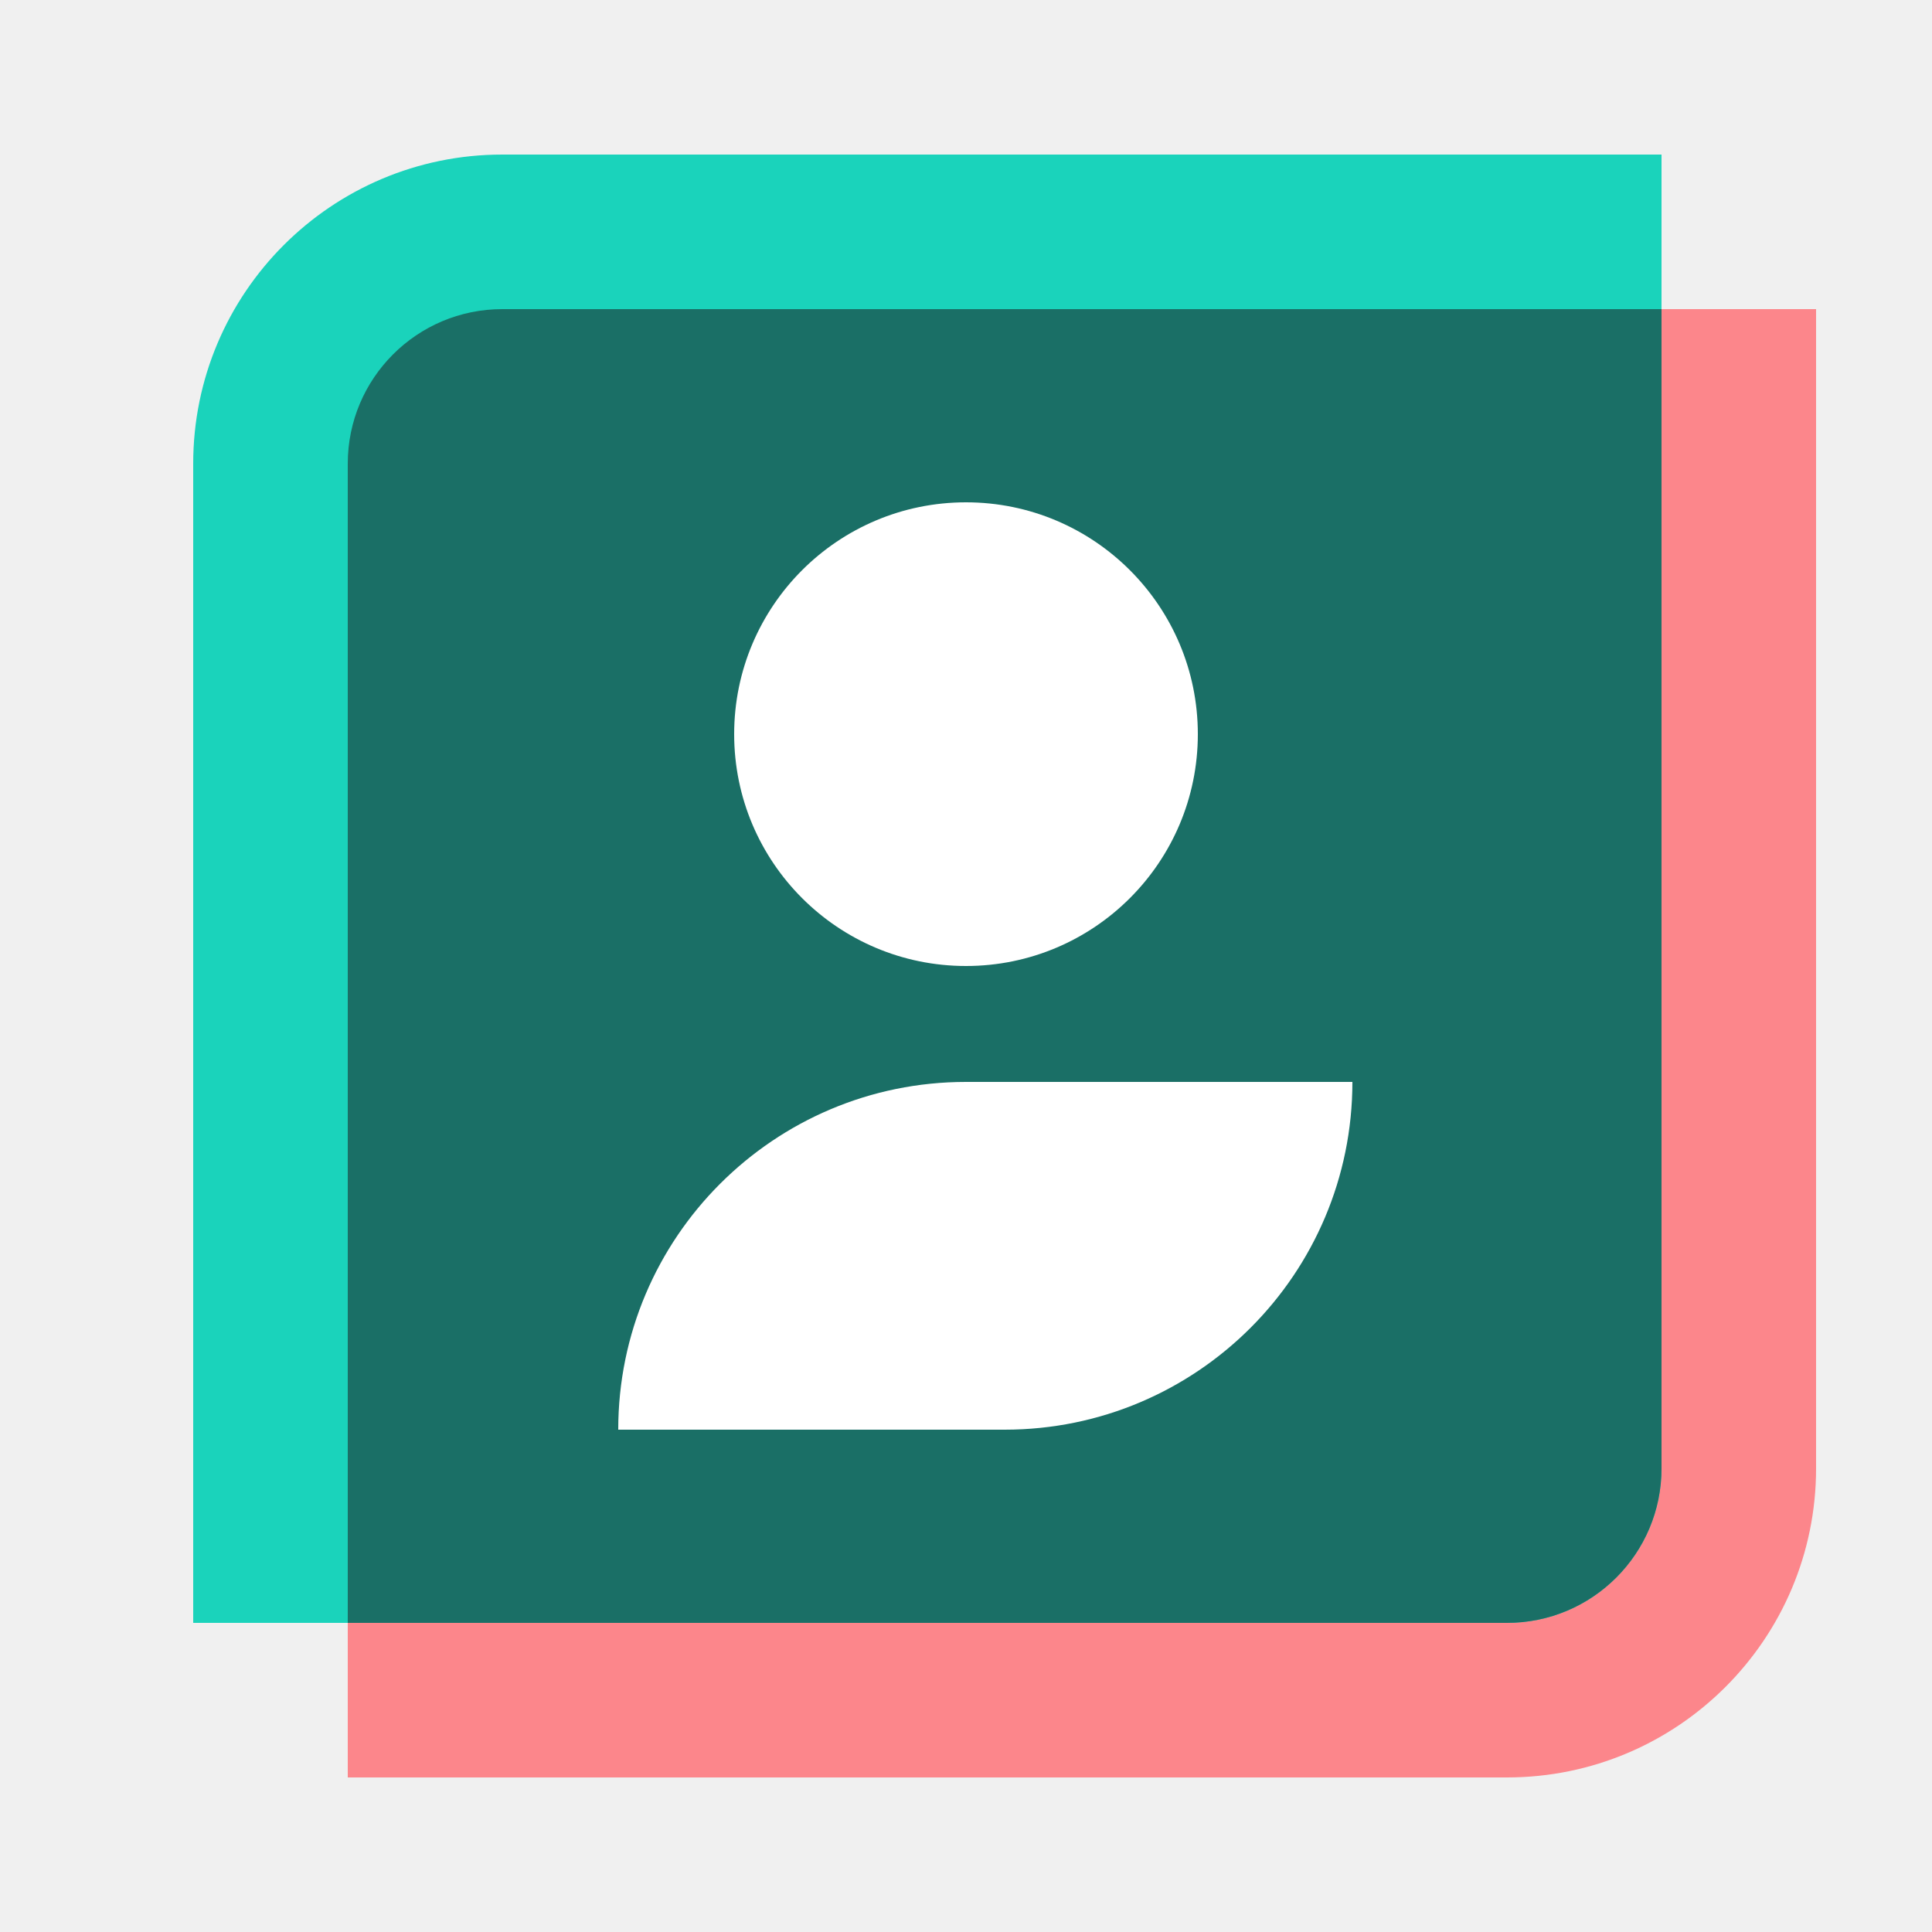
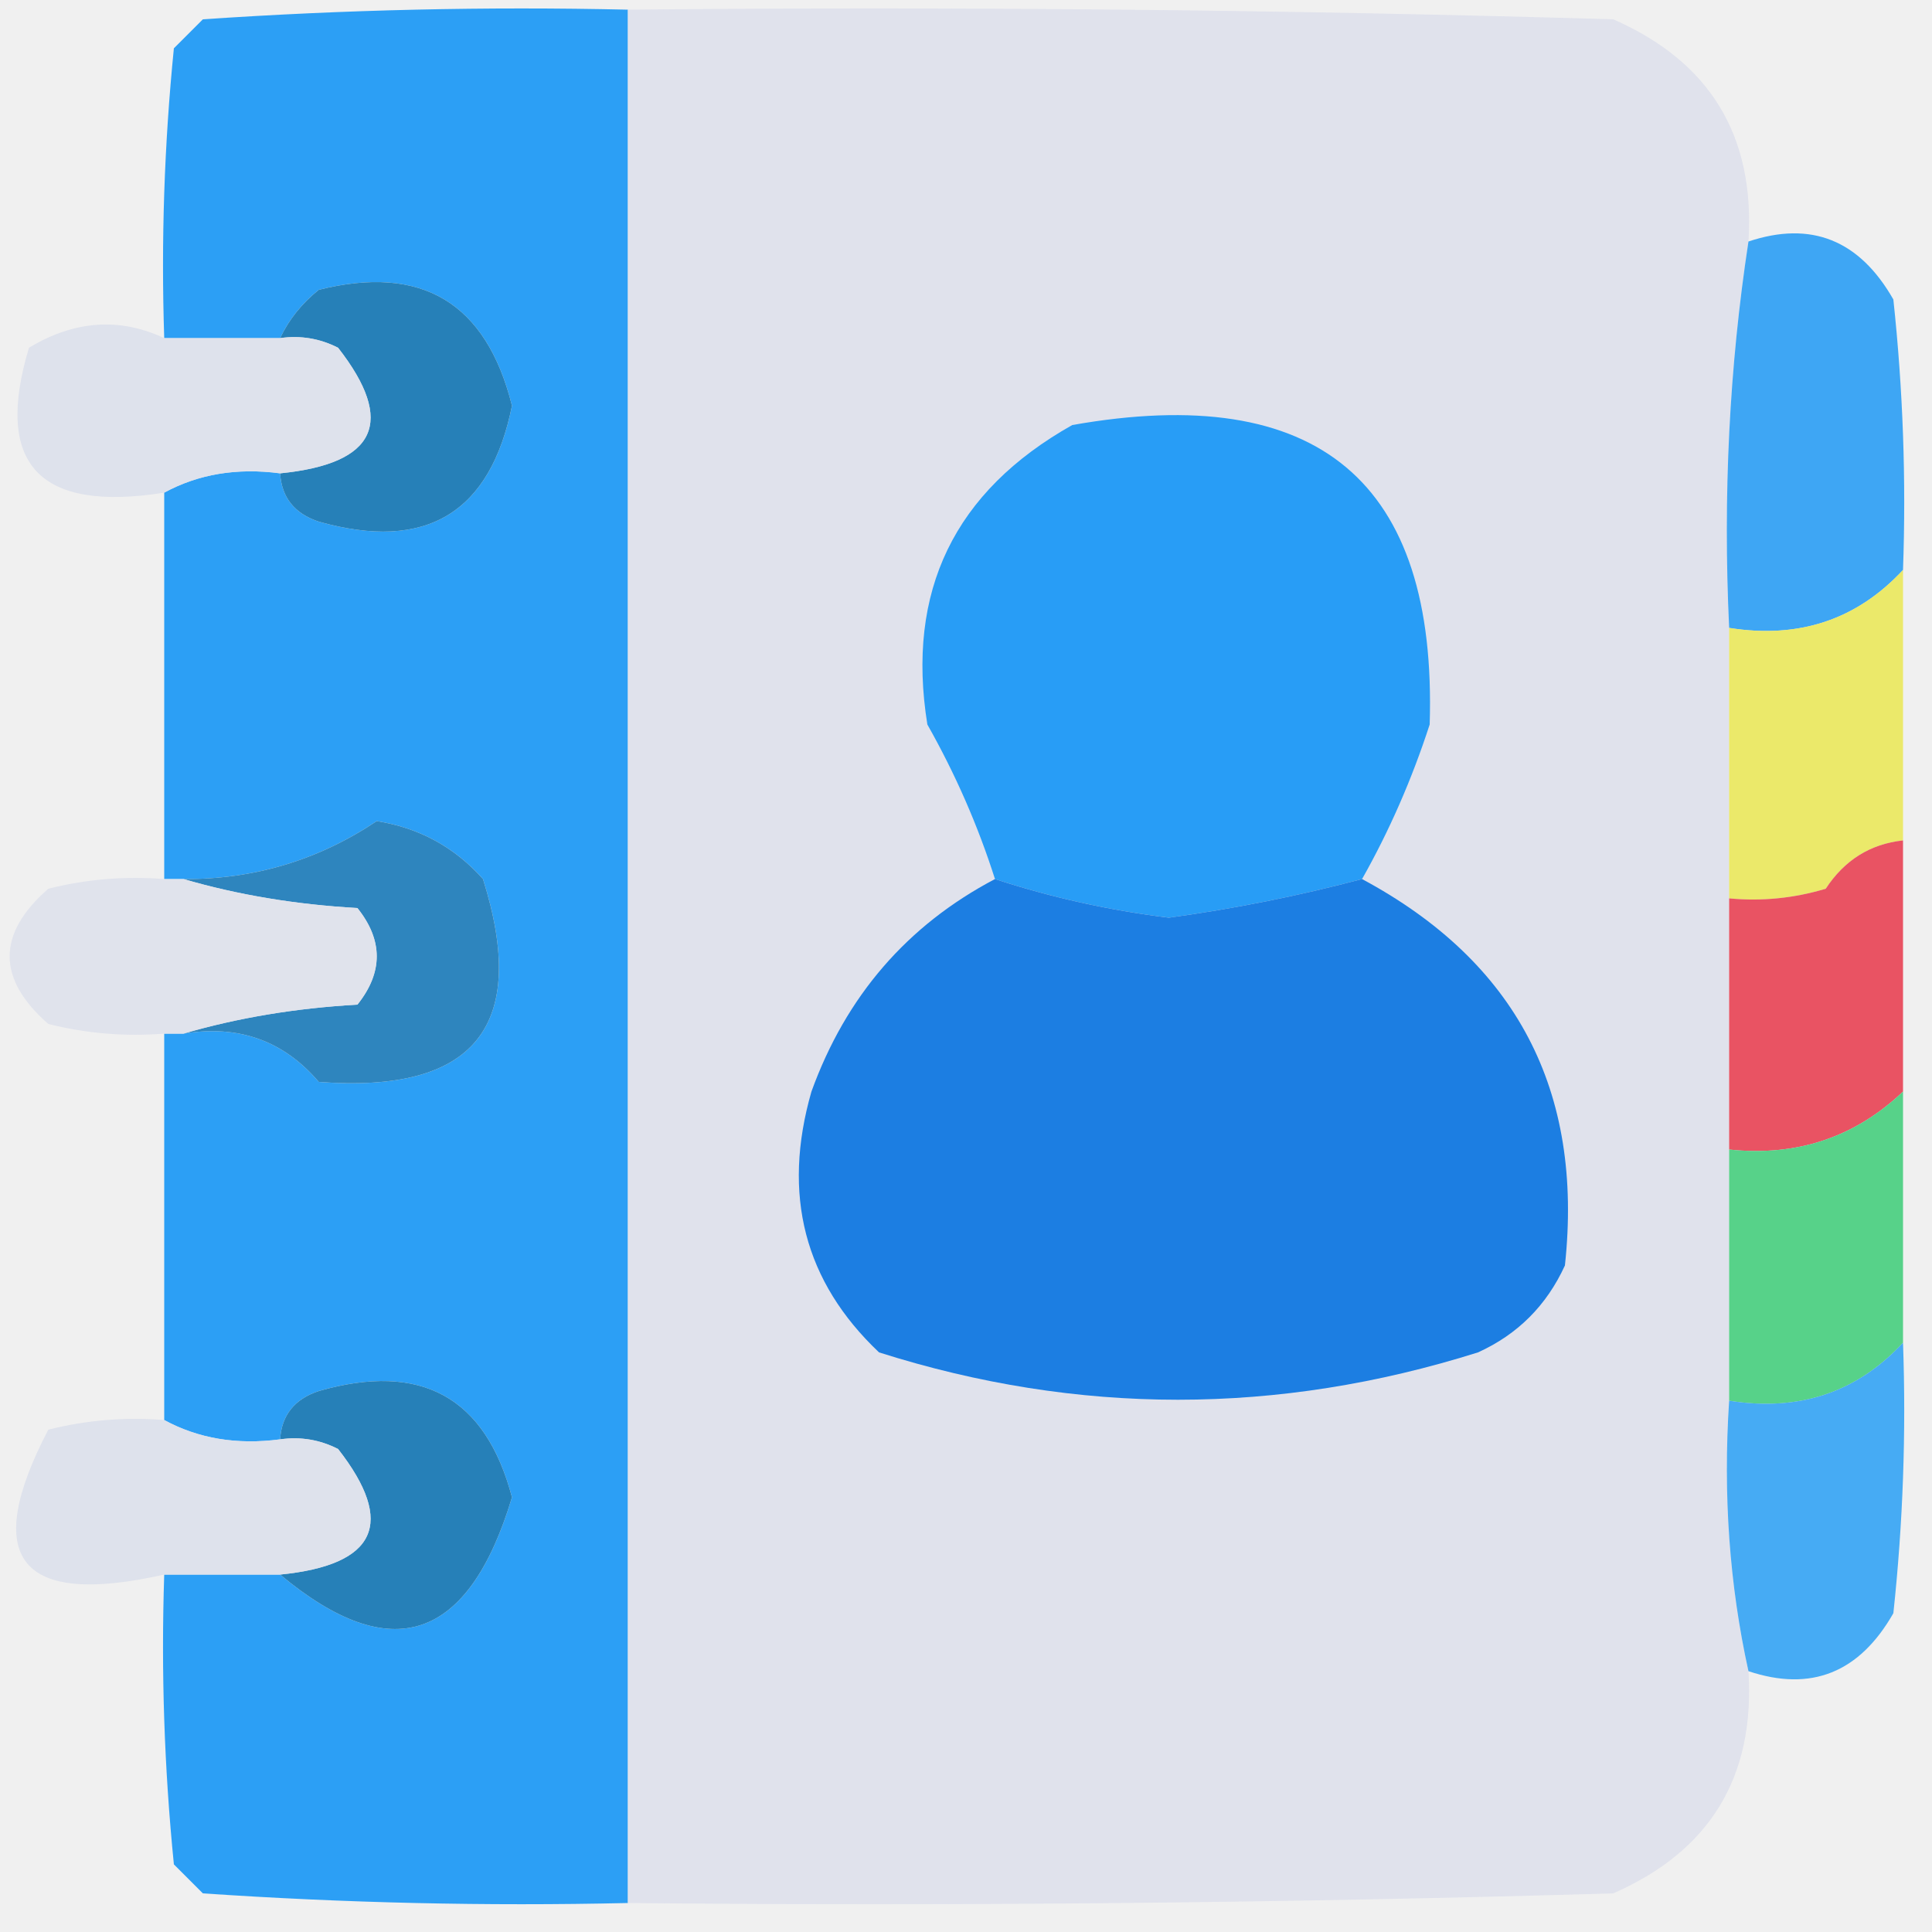
- <svg xmlns="http://www.w3.org/2000/svg" width="50" height="50" viewBox="0 0 50 50">
-   <path fill-rule="evenodd" clip-rule="evenodd" d="M39 46a8 8 0 0 0 8-8V8H13a4 4 0 0 0-4 4v34h30Z" fill="#FC868B" />
-   <path fill-rule="evenodd" clip-rule="evenodd" d="M39 42a4 4 0 0 0 4-4V4H13a8 8 0 0 0-8 8v30h34Z" fill="#1AD3BB" />
-   <path fill-rule="evenodd" clip-rule="evenodd" d="M43 38a4 4 0 0 1-4 4H9V12a4 4 0 0 1 4-4h30v30Z" fill="#1A6F66" />
-   <path d="M25 28a9 9 0 0 0-9 9h10a9 9 0 0 0 9-9H25Z" fill="#fff" />
-   <circle cx="25" cy="19" r="6" fill="#fff" />
+ <svg xmlns="http://www.w3.org/2000/svg" version="1.1" width="100px" height="100px" style="shape-rendering:geometricPrecision; text-rendering:geometricPrecision; image-rendering:optimizeQuality; fill-rule:evenodd; clip-rule:evenodd">
+   <g>
+     <path style="opacity:0.943" fill="#219bf6" d="M 32.5,0.5 C 32.5,33.167 32.5,65.833 32.5,98.5C 25.159,98.666 17.826,98.5 10.5,98C 10,97.5 9.5,97 9,96.5C 8.501,91.511 8.334,86.511 8.5,81.5C 10.5,81.5 12.5,81.5 14.5,81.5C 20.252,86.3 24.252,84.967 26.5,77.5C 25.131,72.312 21.797,70.479 16.5,72C 15.244,72.417 14.577,73.25 14.5,74.5C 12.265,74.795 10.265,74.461 8.5,73.5C 8.5,66.833 8.5,60.167 8.5,53.5C 8.833,53.5 9.167,53.5 9.5,53.5C 12.346,53.03 14.679,53.863 16.5,56C 24.565,56.609 27.398,53.109 25,45.5C 23.53,43.848 21.697,42.848 19.5,42.5C 16.476,44.522 13.143,45.522 9.5,45.5C 9.167,45.5 8.833,45.5 8.5,45.5C 8.5,38.833 8.5,32.167 8.5,25.5C 10.265,24.539 12.265,24.205 14.5,24.5C 14.577,25.75 15.244,26.583 16.5,27C 22.046,28.564 25.379,26.564 26.5,21C 25.167,15.667 21.834,13.667 16.5,15C 15.62,15.708 14.953,16.542 14.5,17.5C 12.5,17.5 10.5,17.5 8.5,17.5C 8.334,12.489 8.501,7.489 9,2.5C 9.5,2 10,1.5 10.5,1C 17.826,0.5 25.159,0.334 32.5,0.5 Z" />
+   </g>
+   <g>
+     <path style="opacity:0.976" fill="#dfe1ec" d="M 32.5,0.5 C 49.503,0.333 66.503,0.5 83.5,1C 88.511,3.195 90.844,7.029 90.5,12.5C 89.509,18.979 89.176,25.646 89.5,32.5C 89.5,37.167 89.5,41.833 89.5,46.5C 89.5,50.833 89.5,55.167 89.5,59.5C 89.5,63.833 89.5,68.167 89.5,72.5C 89.18,77.363 89.514,82.03 90.5,86.5C 90.844,91.971 88.511,95.805 83.5,98C 66.503,98.5 49.503,98.667 32.5,98.5C 32.5,65.833 32.5,33.167 32.5,0.5 Z" />
+   </g>
+   <g>
+     <path style="opacity:0.872" fill="#259cf5" d="M 98.5,29.5 C 96.112,32.076 93.112,33.076 89.5,32.5C 89.176,25.646 89.509,18.979 90.5,12.5C 93.742,11.418 96.242,12.418 98,15.5C 98.499,20.155 98.666,24.822 98.5,29.5 Z" />
+   </g>
+   <g>
+     <path style="opacity:1" fill="#2680b8" d="M 14.5,24.5 C 19.493,24.003 20.493,21.836 17.5,18C 16.552,17.517 15.552,17.351 14.5,17.5C 14.953,16.542 15.62,15.708 16.5,15C 21.834,13.667 25.167,15.667 26.5,21C 25.379,26.564 22.046,28.564 16.5,27C 15.244,26.583 14.577,25.75 14.5,24.5 Z" />
+   </g>
+   <g>
+     <path style="opacity:0.857" fill="#dbdfeb" d="M 8.5,17.5 C 10.5,17.5 12.5,17.5 14.5,17.5C 15.552,17.351 16.552,17.517 17.5,18C 20.493,21.836 19.493,24.003 14.5,24.5C 12.265,24.205 10.265,24.539 8.5,25.5C 2.019,26.526 -0.314,24.026 1.5,18C 3.844,16.585 6.177,16.418 8.5,17.5 Z" />
+   </g>
+   <g>
+     <path style="opacity:1" fill="#289df6" d="M 70.5,45.5 C 67.22,46.369 63.887,47.036 60.5,47.5C 57.417,47.12 54.417,46.454 51.5,45.5C 50.62,42.738 49.454,40.071 48,37.5C 46.892,30.603 49.392,25.436 55.5,22C 68.228,19.745 74.395,24.912 74,37.5C 73.079,40.336 71.912,43.002 70.5,45.5 Z" />
+   </g>
+   <g>
+     <path style="opacity:0.918" fill="#eae85e" d="M 98.5,29.5 C 98.5,34.167 98.5,38.833 98.5,43.5C 96.804,43.685 95.471,44.519 94.5,46C 92.866,46.493 91.199,46.66 89.5,46.5C 89.5,41.833 89.5,37.167 89.5,32.5C 93.112,33.076 96.112,32.076 98.5,29.5 Z" />
+   </g>
+   <g>
+     <path style="opacity:1" fill="#2e85be" d="M 9.5,53.5 C 12.305,52.681 15.305,52.181 18.5,52C 19.833,50.333 19.833,48.667 18.5,47C 15.305,46.819 12.305,46.319 9.5,45.5C 13.143,45.522 16.476,44.522 19.5,42.5C 21.697,42.848 23.53,43.848 25,45.5C 27.398,53.109 24.565,56.609 16.5,56C 14.679,53.863 12.346,53.03 9.5,53.5 Z" />
+   </g>
+   <g>
+     <path style="opacity:0.903" fill="#e84254" d="M 98.5,43.5 C 98.5,47.833 98.5,52.167 98.5,56.5C 96.003,58.871 93.003,59.871 89.5,59.5C 89.5,55.167 89.5,50.833 89.5,46.5C 91.199,46.66 92.866,46.493 94.5,46C 95.471,44.519 96.804,43.685 98.5,43.5 Z" />
+   </g>
+   <g>
+     <path style="opacity:0.879" fill="#dee1ec" d="M 8.5,45.5 C 8.833,45.5 9.167,45.5 9.5,45.5C 12.305,46.319 15.305,46.819 18.5,47C 19.833,48.667 19.833,50.333 18.5,52C 15.305,52.181 12.305,52.681 9.5,53.5C 9.167,53.5 8.833,53.5 8.5,53.5C 6.473,53.662 4.473,53.495 2.5,53C -0.167,50.667 -0.167,48.333 2.5,46C 4.473,45.505 6.473,45.338 8.5,45.5 Z" />
+   </g>
+   <g>
+     <path style="opacity:1" fill="#1c7ee2" d="M 51.5,45.5 C 54.417,46.454 57.417,47.12 60.5,47.5C 63.887,47.036 67.22,46.369 70.5,45.5C 78.474,49.779 81.974,56.446 81,65.5C 80.052,67.57 78.552,69.07 76.5,70C 66.127,73.267 55.794,73.267 45.5,70C 41.633,66.34 40.466,61.84 42,56.5C 43.788,51.559 46.954,47.893 51.5,45.5 Z" />
+   </g>
+   <g>
+     <path style="opacity:0.919" fill="#4acf80" d="M 98.5,56.5 C 98.5,60.833 98.5,65.167 98.5,69.5C 96.112,72.076 93.112,73.076 89.5,72.5C 89.5,68.167 89.5,63.833 89.5,59.5C 93.003,59.871 96.003,58.871 98.5,56.5 Z" />
+   </g>
+   <g>
+     <path style="opacity:1" fill="#2680b8" d="M 14.5,81.5 C 19.493,81.003 20.493,78.836 17.5,75C 16.552,74.517 15.552,74.35 14.5,74.5C 14.577,73.25 15.244,72.417 16.5,72C 21.797,70.479 25.131,72.312 26.5,77.5C 24.252,84.967 20.252,86.3 14.5,81.5 Z" />
+   </g>
+   <g>
+     <path style="opacity:0.836" fill="#259df4" d="M 98.5,69.5 C 98.666,74.178 98.499,78.845 98,83.5C 96.242,86.582 93.742,87.582 90.5,86.5C 89.514,82.03 89.18,77.363 89.5,72.5C 93.112,73.076 96.112,72.076 98.5,69.5 Z" />
+   </g>
+   <g>
+     <path style="opacity:0.857" fill="#dbdfeb" d="M 8.5,73.5 C 10.265,74.461 12.265,74.795 14.5,74.5C 15.552,74.35 16.552,74.517 17.5,75C 20.493,78.836 19.493,81.003 14.5,81.5C 12.5,81.5 10.5,81.5 8.5,81.5C 1.01,83.185 -0.99,80.685 2.5,74C 4.473,73.504 6.473,73.338 8.5,73.5 Z" />
+   </g>
</svg>
